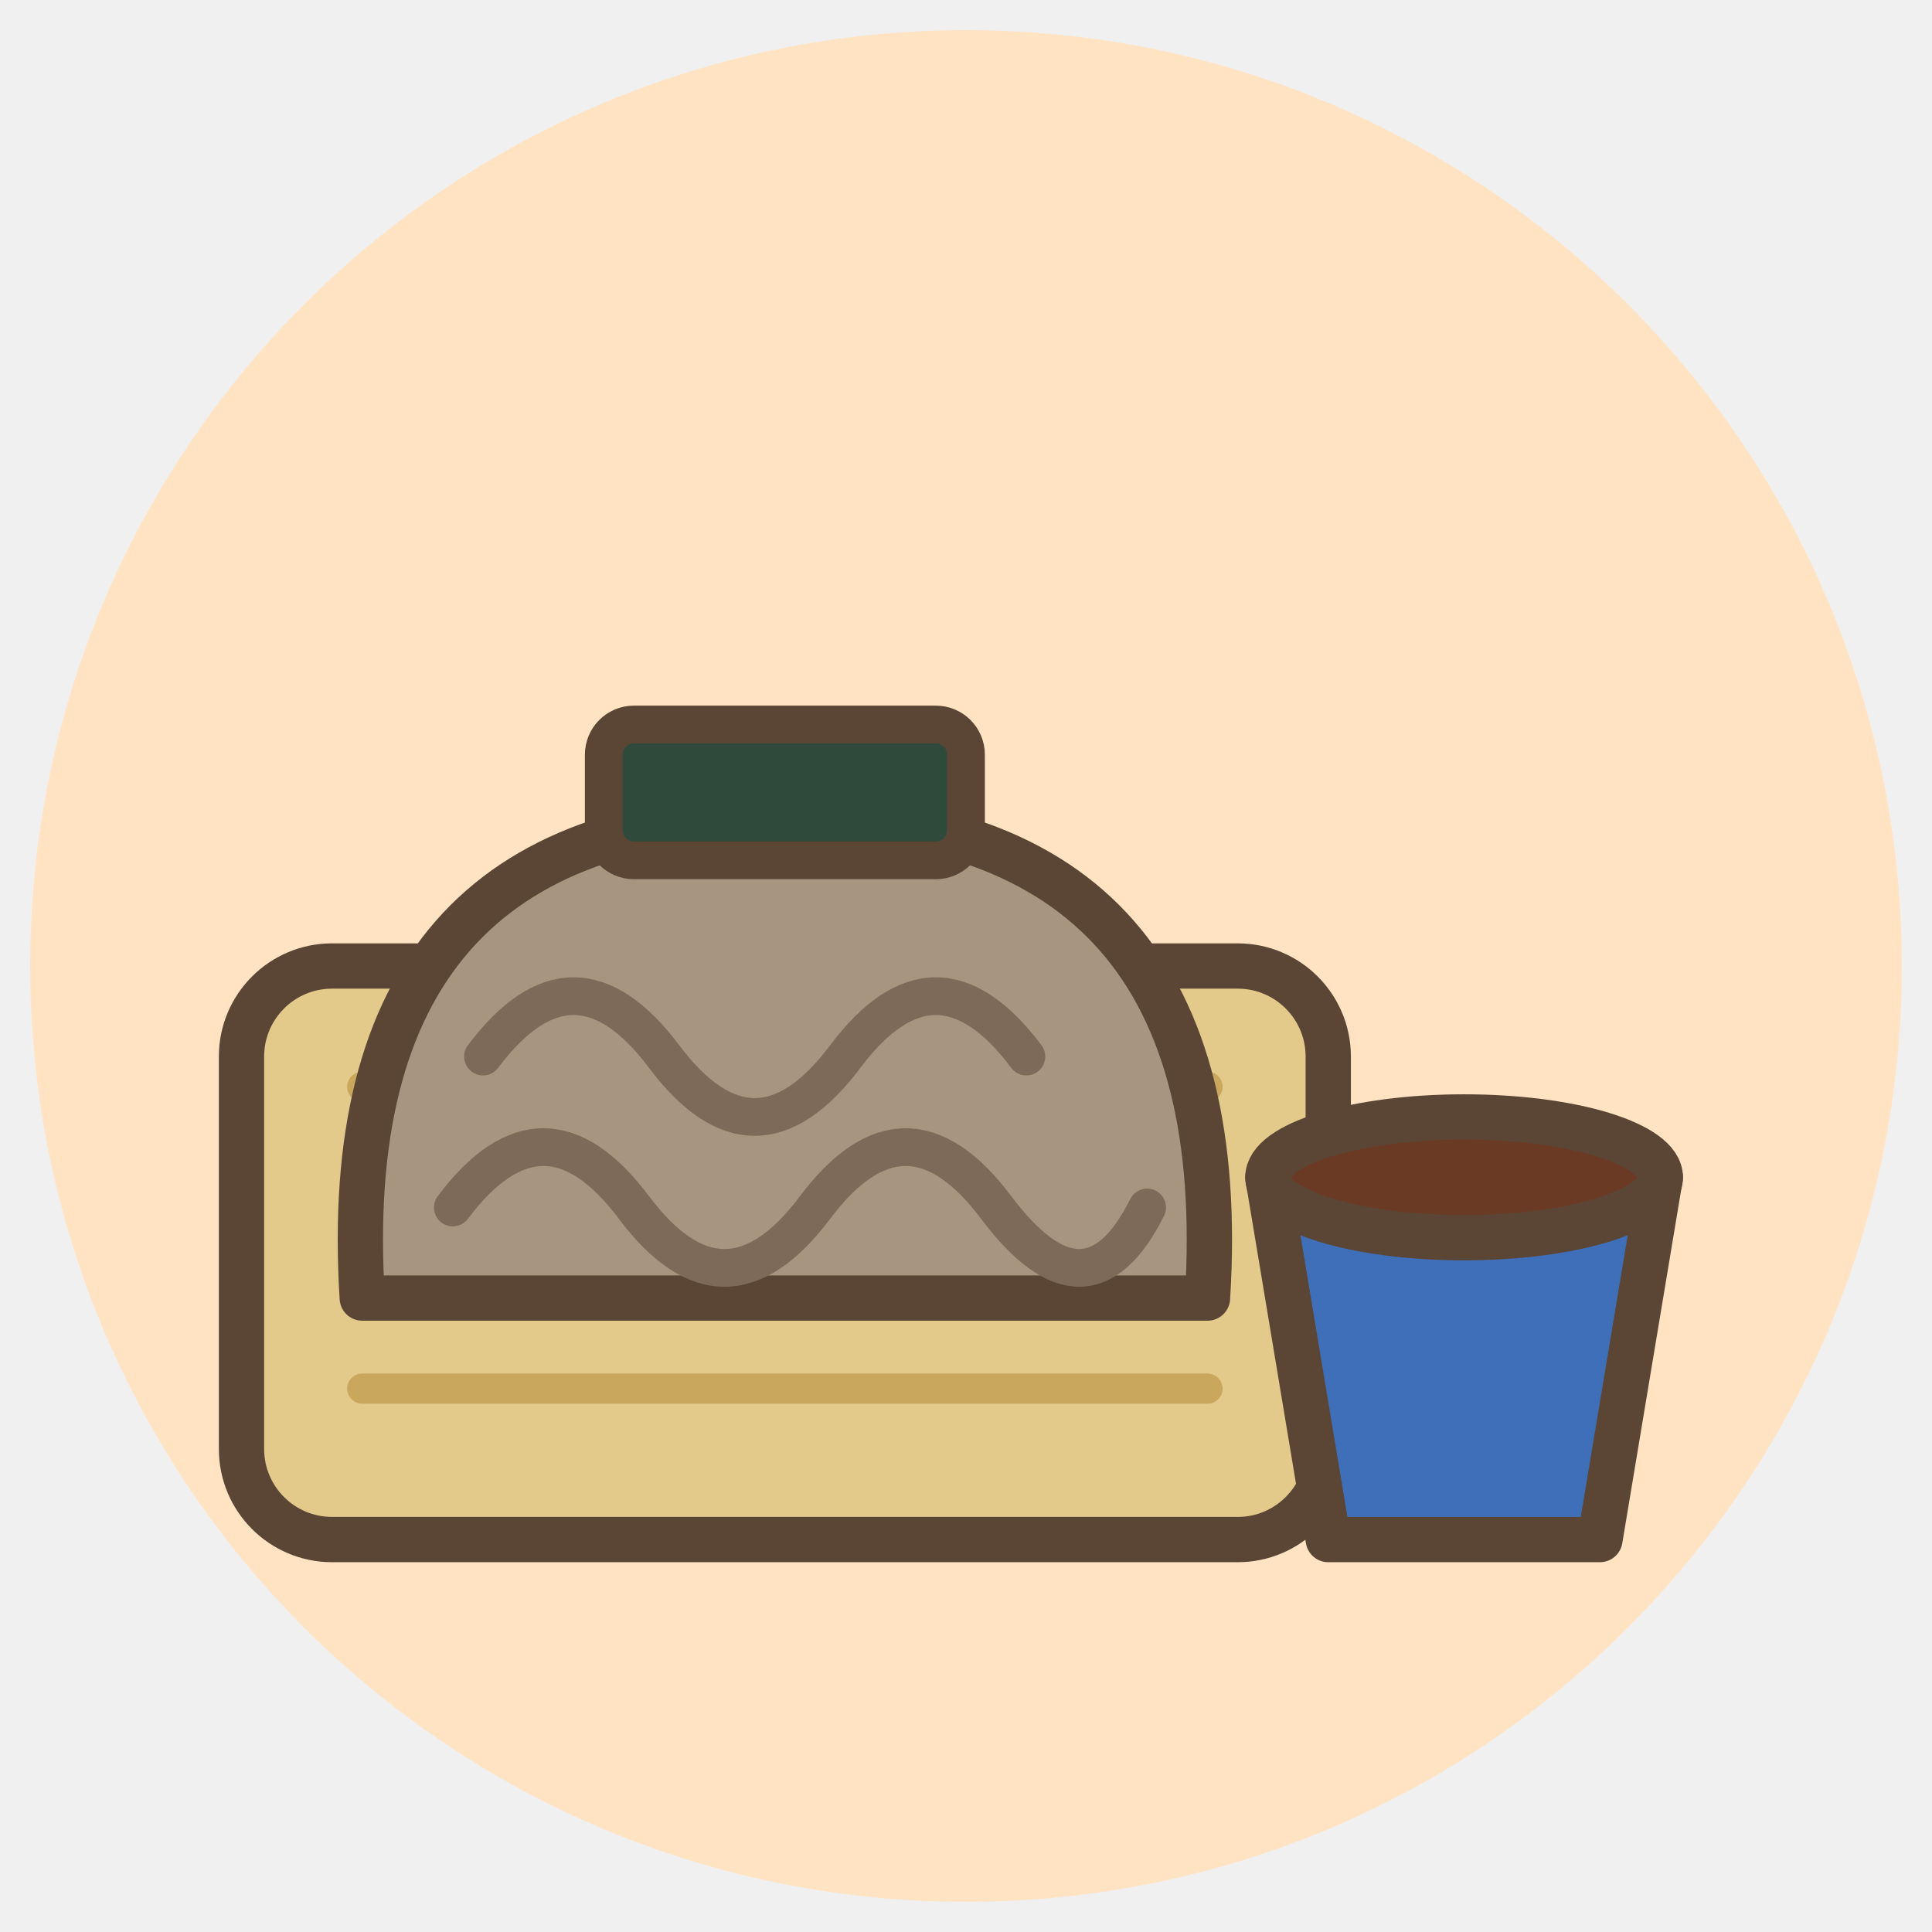
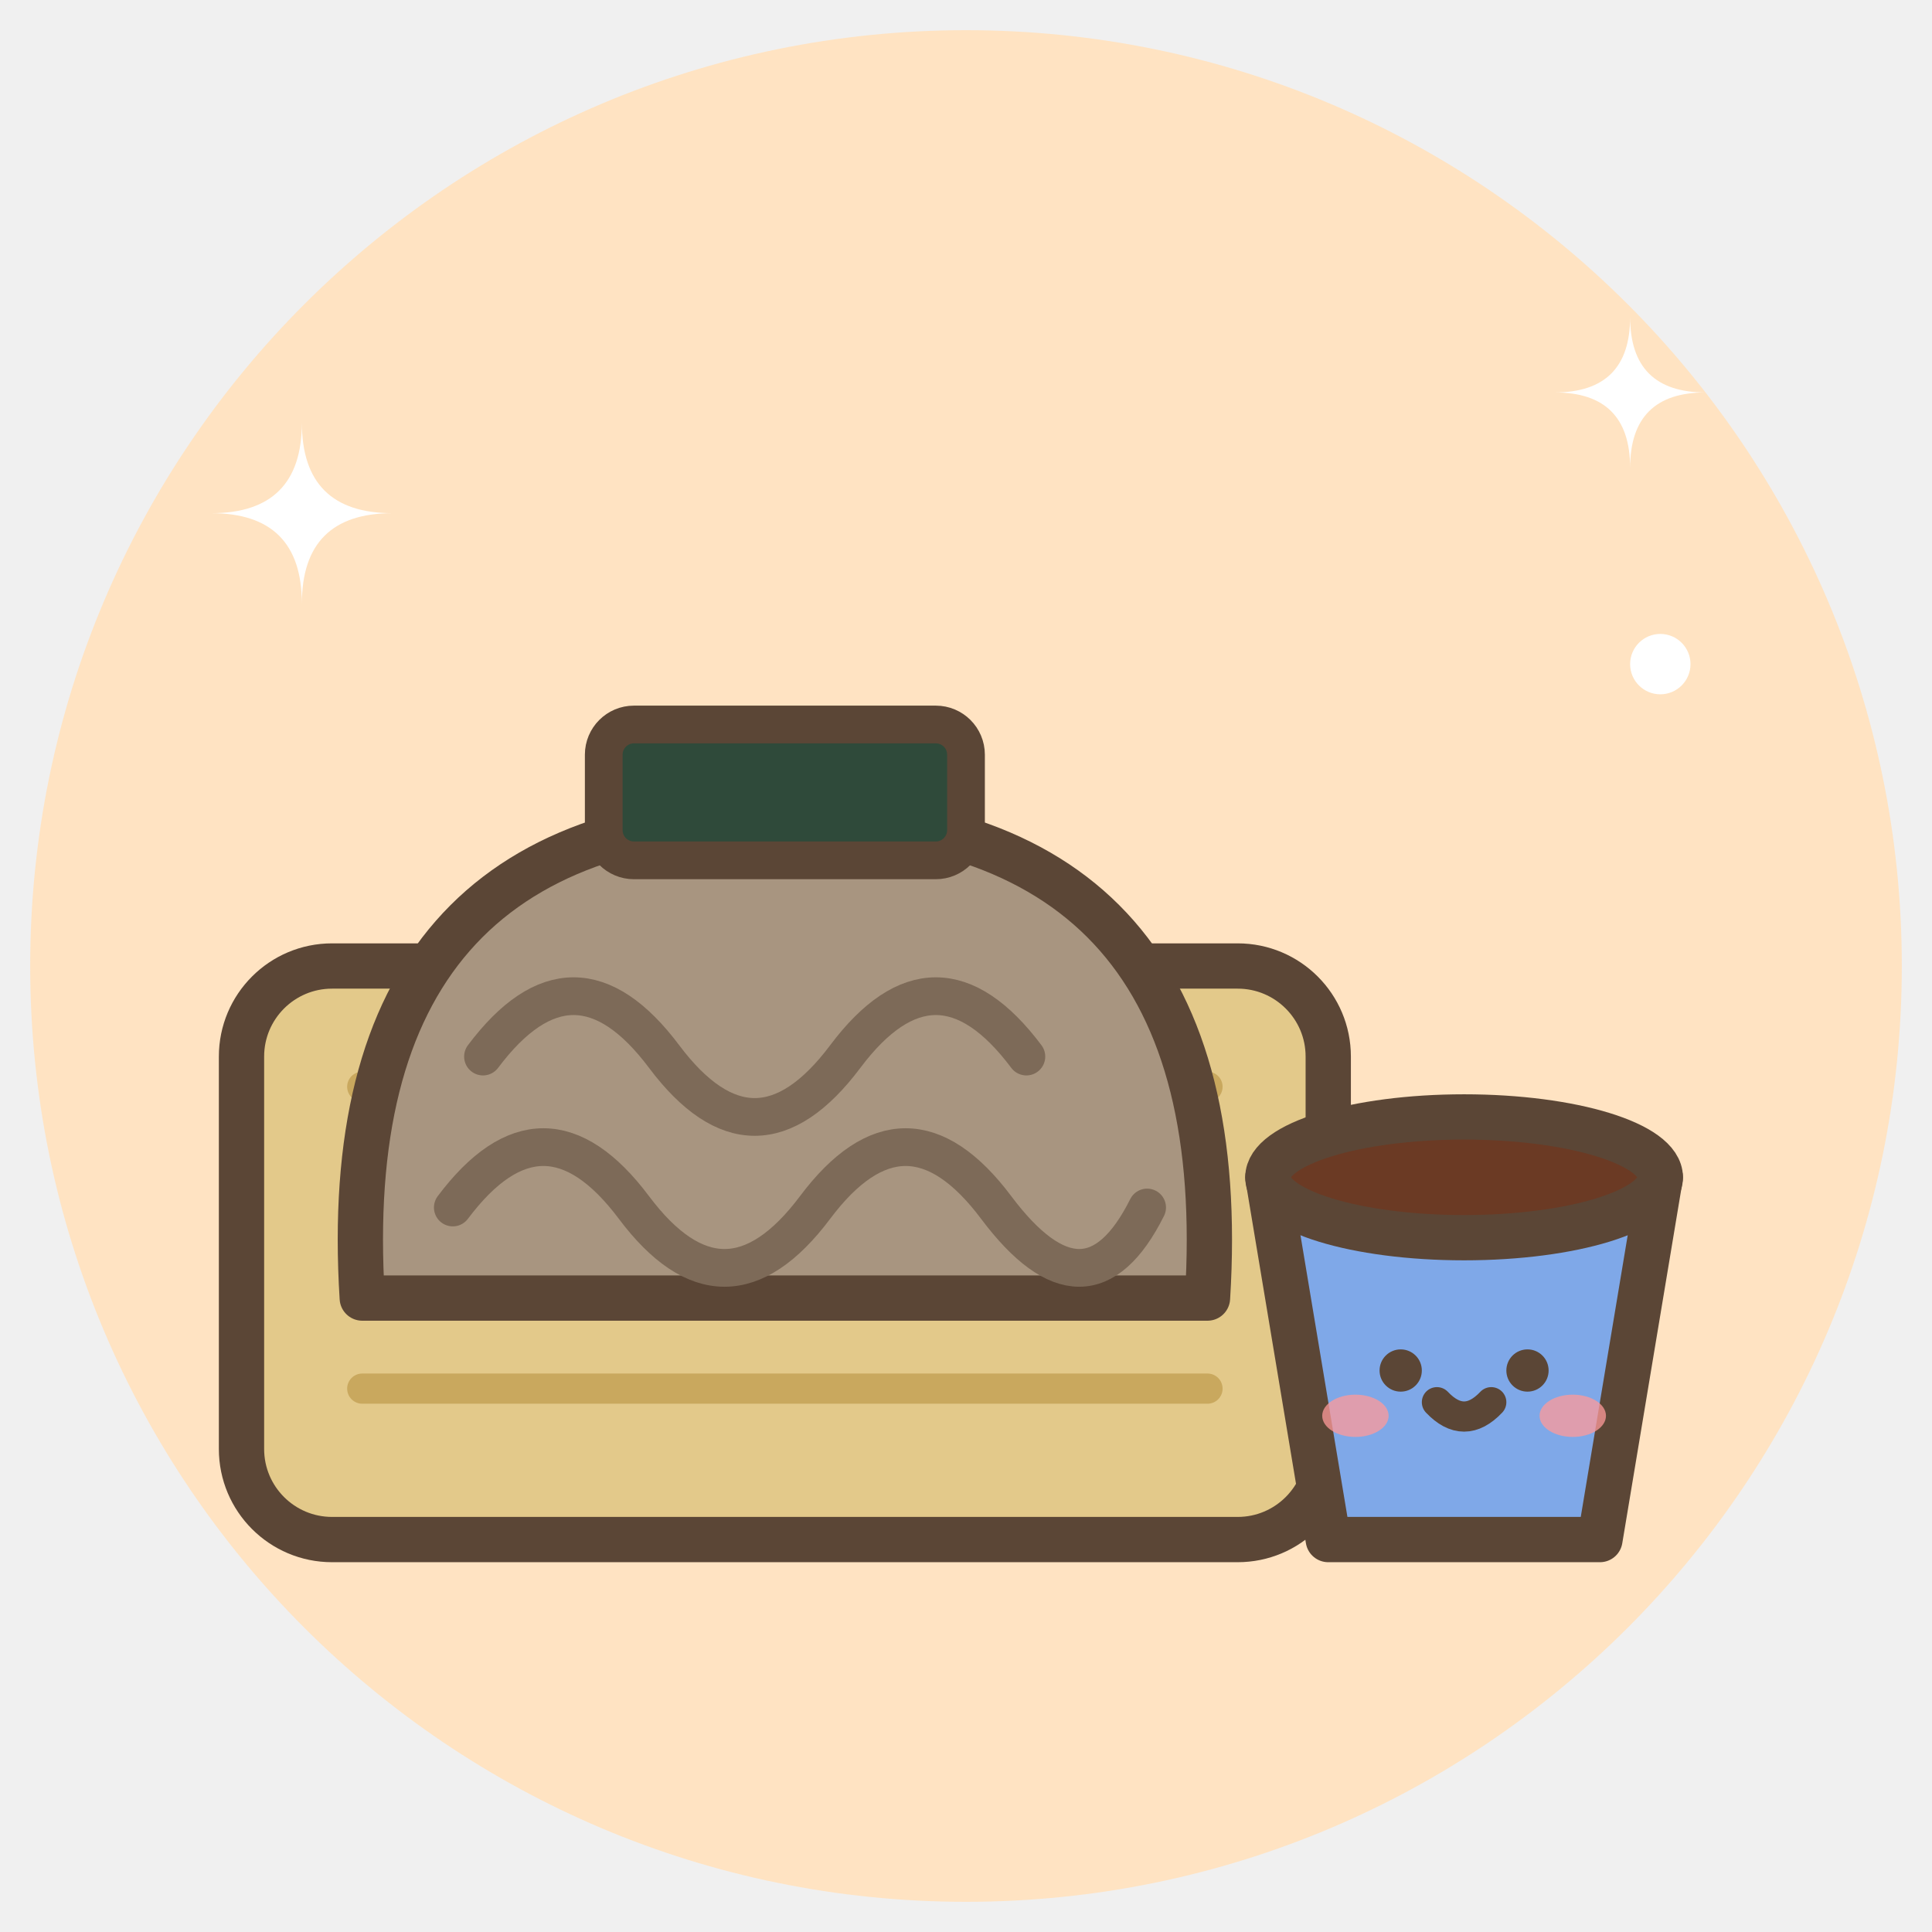
<svg xmlns="http://www.w3.org/2000/svg" viewBox="0 0 128 128">
  <circle cx="64" cy="64" r="62" fill="#ffe3c2" />
+   <path d="M20 28 Q20 34 26 34 Q20 34 20 40 Q20 34 14 34 Q20 34 20 28Z" fill="#fff" />
+   <path d="M108 21 Q108 26 113 26 Q108 26 108 31 Q108 26 103 26 Q108 26 108 21Z" fill="#fff" />
+   <circle cx="110" cy="44" r="2" fill="#fff" />
  <g stroke="#5b4636" stroke-width="3" stroke-linejoin="round" stroke-linecap="round">
    <rect x="16" y="64" width="72" height="38" rx="6" fill="#e3c98a" />
    <path d="M24 72 H80 M24 82 H80 M24 92 H80" fill="none" stroke="#c9a85e" stroke-width="2" />
    <path d="M24 86 Q22 54 52 54 Q82 54 80 86Z" fill="#a89580" />
    <path d="M32 70 q6 -8 12 0 t12 0 t12 0 M30 80 q6 -8 12 0 t12 0 t12 0 t10 0" fill="none" stroke="#7d6a58" stroke-width="2.5" />
    <rect x="40" y="48" width="24" height="9" rx="2" fill="#2f4a3a" stroke-width="2.5" />
-     <path d="M84 78 L88 102 H106 L110 78Z" fill="#3f6fb8" />
+     <path d="M84 78 L88 102 H106 L110 78Z" fill="#7fa8e8" />
    <ellipse cx="97" cy="78" rx="13" ry="4" fill="#6b3a24" />
+     <g stroke="none">
+       <ellipse cx="89.8" cy="93.8" rx="2.2" ry="1.4" fill="#ff9a9a" opacity=".75" />
+       <ellipse cx="104.2" cy="93.8" rx="2.2" ry="1.4" fill="#ff9a9a" opacity=".75" />
+       <circle cx="92.8" cy="90.8" r="1.4" fill="#5b4636" />
+       <circle cx="101.2" cy="90.8" r="1.4" fill="#5b4636" />
+     </g>
+     <path d="M95.2 92.9 q1.8 1.9 3.6 0" fill="none" stroke="#5b4636" stroke-width="2.0" />
  </g>
</svg>
